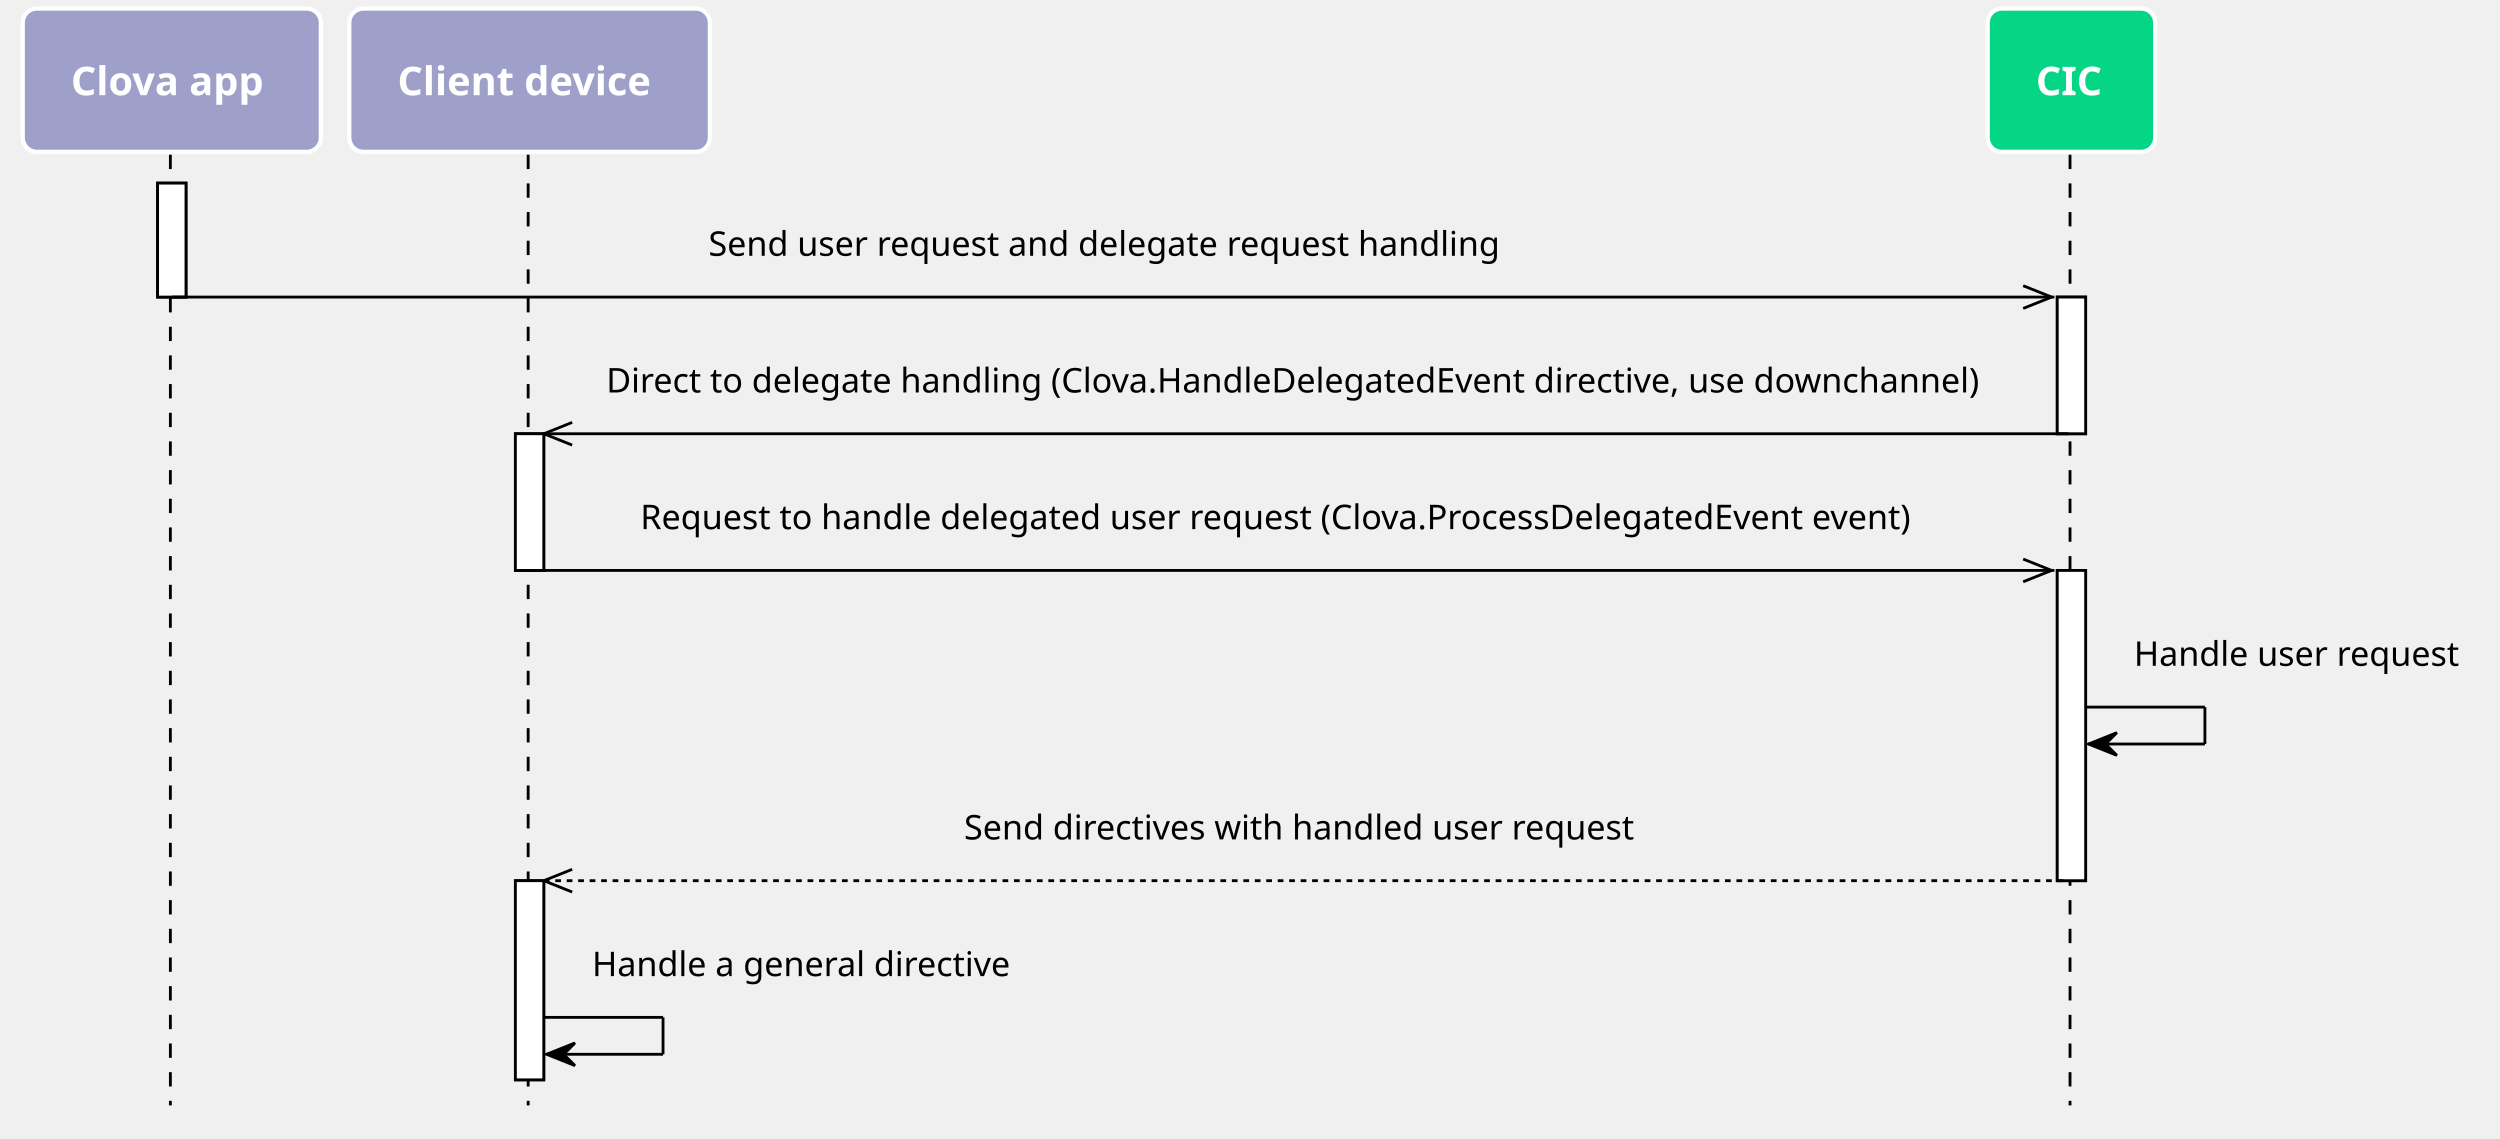
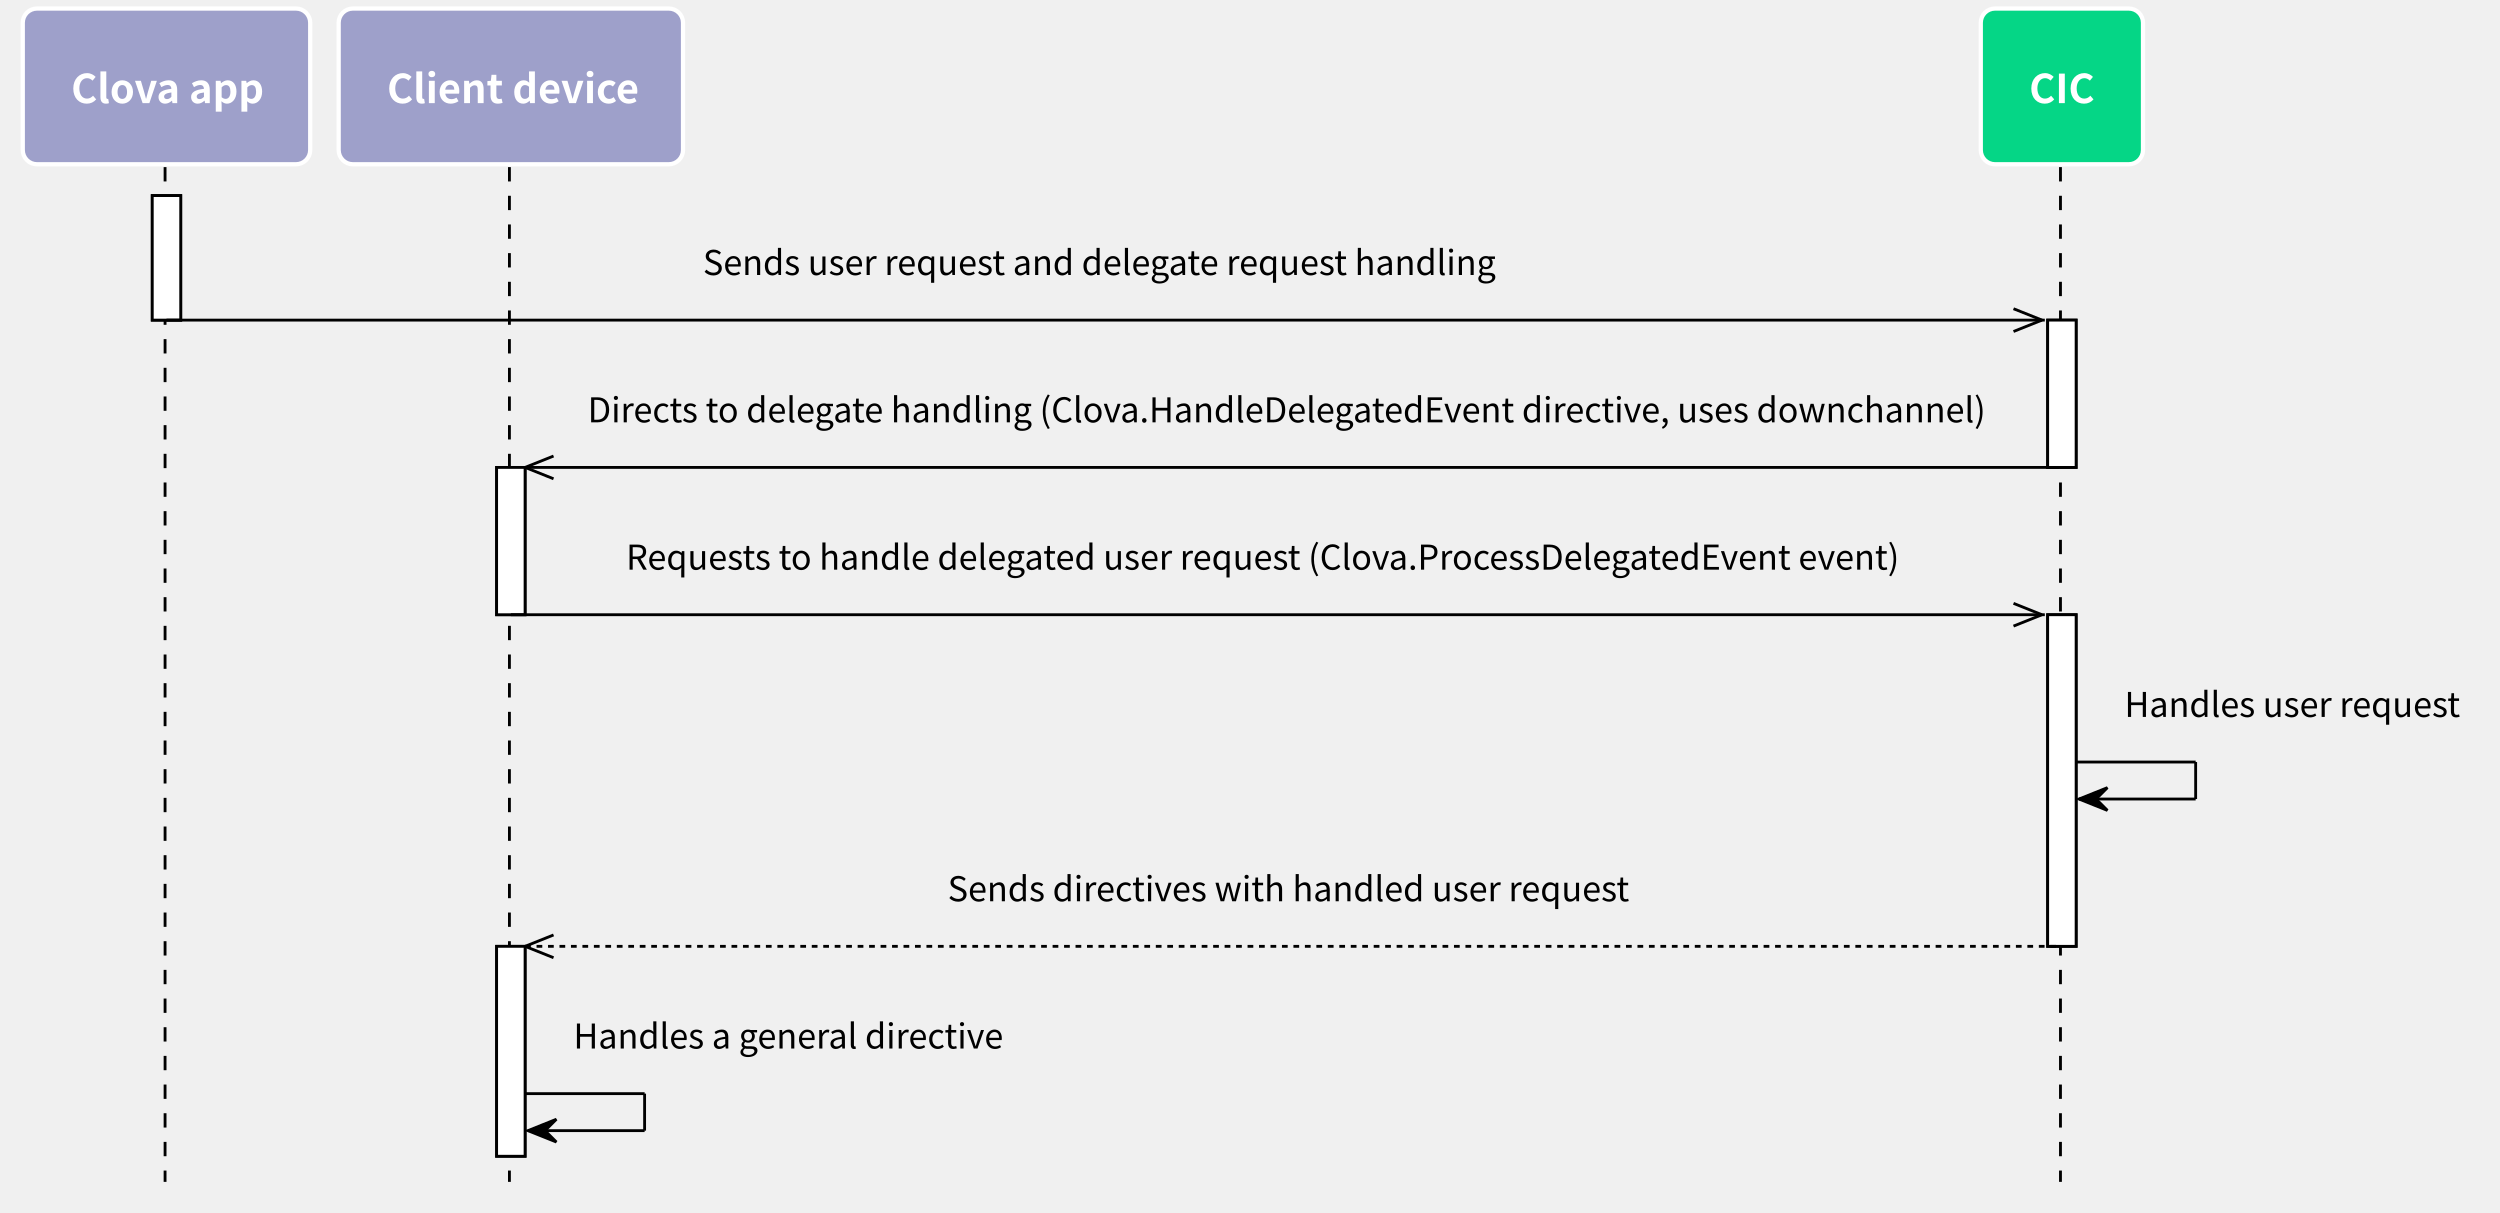
- <svg xmlns="http://www.w3.org/2000/svg" contentScriptType="application/ecmascript" contentStyleType="text/css" height="397.164px" preserveAspectRatio="none" style="width:872px;height:397px;" version="1.1" viewBox="0 0 872 397" width="872.572px" zoomAndPan="magnify">
+ <svg xmlns="http://www.w3.org/2000/svg" contentScriptType="application/ecmascript" contentStyleType="text/css" height="423.869px" preserveAspectRatio="none" style="width:872px;height:423px;" version="1.1" viewBox="0 0 872 423" width="872.555px" zoomAndPan="magnify">
  <defs />
  <g>
-     <rect fill="#FFFFFF" height="39.749" style="stroke: #000000; stroke-width: 0.99;" width="9.904" x="54.969" y="63.871" />
-     <rect fill="#FFFFFF" height="47.672" style="stroke: #000000; stroke-width: 0.99;" width="9.904" x="179.764" y="151.293" />
-     <rect fill="#FFFFFF" height="69.462" style="stroke: #000000; stroke-width: 0.99;" width="9.904" x="179.764" y="307.185" />
-     <rect fill="#FFFFFF" height="47.672" style="stroke: #000000; stroke-width: 0.99;" width="9.904" x="717.569" y="103.62" />
-     <rect fill="#FFFFFF" height="108.22" style="stroke: #000000; stroke-width: 0.99;" width="9.904" x="717.569" y="198.965" />
-     <line style="stroke: #000000; stroke-width: 0.99; stroke-dasharray: 5.0,5.0;" x1="59.426" x2="59.426" y1="53.967" y2="385.561" />
-     <line style="stroke: #000000; stroke-width: 0.99; stroke-dasharray: 5.0,5.0;" x1="184.221" x2="184.221" y1="53.967" y2="385.561" />
-     <line style="stroke: #000000; stroke-width: 0.99; stroke-dasharray: 5.0,5.0;" x1="722.026" x2="722.026" y1="53.967" y2="385.561" />
-     <rect fill="#9EA0CA" height="50.005" rx="4.952" ry="4.952" style="stroke: #FFFFFF; stroke-width: 1.486;" width="103.996" x="7.923" y="2.971" />
-     <text fill="#FFFFFF" font-family="sans-serif" font-size="13.866" font-weight="bold" lengthAdjust="spacingAndGlyphs" textLength="70.321" x="24.761" y="33.214">Clova app</text>
-     <rect fill="#9EA0CA" height="50.005" rx="4.952" ry="4.952" style="stroke: #FFFFFF; stroke-width: 1.486;" width="125.785" x="121.823" y="2.971" />
-     <text fill="#FFFFFF" font-family="sans-serif" font-size="13.866" font-weight="bold" lengthAdjust="spacingAndGlyphs" textLength="92.11" x="138.661" y="33.214">Client device</text>
-     <rect fill="#05D686" height="50.005" rx="4.952" ry="4.952" style="stroke: #FFFFFF; stroke-width: 1.486;" width="58.436" x="693.303" y="2.971" />
-     <text fill="#FFFFFF" font-family="sans-serif" font-size="13.866" font-weight="bold" lengthAdjust="spacingAndGlyphs" textLength="24.761" x="710.141" y="33.214">CIC</text>
-     <rect fill="#FFFFFF" height="39.749" style="stroke: #000000; stroke-width: 0.99;" width="9.904" x="54.969" y="63.871" />
-     <rect fill="#FFFFFF" height="47.672" style="stroke: #000000; stroke-width: 0.99;" width="9.904" x="179.764" y="151.293" />
-     <rect fill="#FFFFFF" height="69.462" style="stroke: #000000; stroke-width: 0.99;" width="9.904" x="179.764" y="307.185" />
-     <rect fill="#FFFFFF" height="47.672" style="stroke: #000000; stroke-width: 0.99;" width="9.904" x="717.569" y="103.62" />
-     <rect fill="#FFFFFF" height="108.22" style="stroke: #000000; stroke-width: 0.99;" width="9.904" x="717.569" y="198.965" />
-     <line style="stroke: #000000; stroke-width: 0.99;" x1="715.588" x2="705.684" y1="103.62" y2="99.659" />
-     <line style="stroke: #000000; stroke-width: 0.99;" x1="715.588" x2="705.684" y1="103.62" y2="107.582" />
-     <line style="stroke: #000000; stroke-width: 0.99;" x1="59.921" x2="716.578" y1="103.62" y2="103.62" />
-     <text fill="#000000" font-family="sans-serif" font-size="11.885" lengthAdjust="spacingAndGlyphs" textLength="283.264" x="247.113" y="89.228">Send user request and delegate request handling</text>
-     <line style="stroke: #000000; stroke-width: 0.99;" x1="189.668" x2="199.572" y1="151.293" y2="147.331" />
-     <line style="stroke: #000000; stroke-width: 0.99;" x1="189.668" x2="199.572" y1="151.293" y2="155.254" />
-     <line style="stroke: #000000; stroke-width: 0.99;" x1="189.668" x2="721.531" y1="151.293" y2="151.293" />
-     <text fill="#000000" font-family="sans-serif" font-size="11.885" lengthAdjust="spacingAndGlyphs" textLength="489.274" x="211.458" y="136.9">Direct to delegate handling (Clova.HandleDelegatedEvent directive, use downchannel)</text>
-     <line style="stroke: #000000; stroke-width: 0.99;" x1="715.588" x2="705.684" y1="198.965" y2="195.003" />
-     <line style="stroke: #000000; stroke-width: 0.99;" x1="715.588" x2="705.684" y1="198.965" y2="202.927" />
-     <line style="stroke: #000000; stroke-width: 0.99;" x1="184.716" x2="716.578" y1="198.965" y2="198.965" />
-     <text fill="#000000" font-family="sans-serif" font-size="11.885" lengthAdjust="spacingAndGlyphs" textLength="455.599" x="223.343" y="184.573">Request to handle delegated user request (Clova.ProcessDelegatedEvent event)</text>
-     <line style="stroke: #000000; stroke-width: 0.99;" x1="727.473" x2="769.072" y1="246.637" y2="246.637" />
-     <line style="stroke: #000000; stroke-width: 0.99;" x1="769.072" x2="769.072" y1="246.637" y2="259.513" />
-     <line style="stroke: #000000; stroke-width: 0.99;" x1="728.464" x2="769.072" y1="259.513" y2="259.513" />
-     <polygon fill="#000000" points="738.368,255.551,728.464,259.513,738.368,263.475,734.406,259.513" style="stroke: #000000; stroke-width: 0.99;" />
-     <text fill="#000000" font-family="sans-serif" font-size="11.885" lengthAdjust="spacingAndGlyphs" textLength="116.871" x="744.311" y="232.245">Handle user request</text>
-     <line style="stroke: #000000; stroke-width: 0.99;" x1="189.668" x2="199.572" y1="307.185" y2="303.224" />
-     <line style="stroke: #000000; stroke-width: 0.99;" x1="189.668" x2="199.572" y1="307.185" y2="311.147" />
-     <line style="stroke: #000000; stroke-width: 0.99; stroke-dasharray: 2.0,2.0;" x1="189.668" x2="721.531" y1="307.185" y2="307.185" />
-     <text fill="#000000" font-family="sans-serif" font-size="11.885" lengthAdjust="spacingAndGlyphs" textLength="239.685" x="336.252" y="292.793">Send directives with handled user request</text>
-     <line style="stroke: #000000; stroke-width: 0.99;" x1="189.668" x2="231.266" y1="354.858" y2="354.858" />
-     <line style="stroke: #000000; stroke-width: 0.99;" x1="231.266" x2="231.266" y1="354.858" y2="367.733" />
-     <line style="stroke: #000000; stroke-width: 0.99;" x1="190.658" x2="231.266" y1="367.733" y2="367.733" />
-     <polygon fill="#000000" points="200.563,363.772,190.658,367.733,200.563,371.695,196.601,367.733" style="stroke: #000000; stroke-width: 0.99;" />
-     <text fill="#000000" font-family="sans-serif" font-size="11.885" lengthAdjust="spacingAndGlyphs" textLength="150.546" x="206.505" y="340.465">Handle a general directive</text>
+     <rect fill="#FFFFFF" height="43.439" style="stroke: #000000; stroke-width: 0.993;" width="9.927" x="53.108" y="68.216" />
+     <rect fill="#FFFFFF" height="51.38" style="stroke: #000000; stroke-width: 0.993;" width="9.927" x="173.22" y="163.036" />
+     <rect fill="#FFFFFF" height="73.219" style="stroke: #000000; stroke-width: 0.993;" width="9.927" x="173.22" y="330.082" />
+     <rect fill="#FFFFFF" height="51.38" style="stroke: #000000; stroke-width: 0.993;" width="9.927" x="714.225" y="111.655" />
+     <rect fill="#FFFFFF" height="115.666" style="stroke: #000000; stroke-width: 0.993;" width="9.927" x="714.225" y="214.416" />
+     <line style="stroke: #000000; stroke-width: 0.993; stroke-dasharray: 5.0,5.0;" x1="57.575" x2="57.575" y1="58.289" y2="412.235" />
+     <line style="stroke: #000000; stroke-width: 0.993; stroke-dasharray: 5.0,5.0;" x1="177.688" x2="177.688" y1="58.289" y2="412.235" />
+     <line style="stroke: #000000; stroke-width: 0.993; stroke-dasharray: 5.0,5.0;" x1="718.692" x2="718.692" y1="58.289" y2="412.235" />
+     <rect fill="#9EA0CA" height="54.319" rx="4.963" ry="4.963" style="stroke: #FFFFFF; stroke-width: 1.489;" width="100.259" x="7.941" y="2.978" />
+     <text fill="#FFFFFF" font-family="Noto Sans CJK KR" font-size="13.897" font-weight="bold" lengthAdjust="spacingAndGlyphs" textLength="66.509" x="24.817" y="35.974">Clova app</text>
+     <rect fill="#9EA0CA" height="54.319" rx="4.963" ry="4.963" style="stroke: #FFFFFF; stroke-width: 1.489;" width="120.113" x="118.127" y="2.978" />
+     <text fill="#FFFFFF" font-family="Noto Sans CJK KR" font-size="13.897" font-weight="bold" lengthAdjust="spacingAndGlyphs" textLength="86.362" x="135.003" y="35.974">Client device</text>
+     <rect fill="#05D686" height="54.319" rx="4.963" ry="4.963" style="stroke: #FFFFFF; stroke-width: 1.489;" width="56.582" x="690.897" y="2.978" />
+     <text fill="#FFFFFF" font-family="Noto Sans CJK KR" font-size="13.897" font-weight="bold" lengthAdjust="spacingAndGlyphs" textLength="22.831" x="707.772" y="35.974">CIC</text>
+     <rect fill="#FFFFFF" height="43.439" style="stroke: #000000; stroke-width: 0.993;" width="9.927" x="53.108" y="68.216" />
+     <rect fill="#FFFFFF" height="51.38" style="stroke: #000000; stroke-width: 0.993;" width="9.927" x="173.22" y="163.036" />
+     <rect fill="#FFFFFF" height="73.219" style="stroke: #000000; stroke-width: 0.993;" width="9.927" x="173.22" y="330.082" />
+     <rect fill="#FFFFFF" height="51.38" style="stroke: #000000; stroke-width: 0.993;" width="9.927" x="714.225" y="111.655" />
+     <rect fill="#FFFFFF" height="115.666" style="stroke: #000000; stroke-width: 0.993;" width="9.927" x="714.225" y="214.416" />
+     <line style="stroke: #000000; stroke-width: 0.993;" x1="712.239" x2="702.312" y1="111.655" y2="107.685" />
+     <line style="stroke: #000000; stroke-width: 0.993;" x1="712.239" x2="702.312" y1="111.655" y2="115.626" />
+     <line style="stroke: #000000; stroke-width: 0.993;" x1="58.071" x2="713.232" y1="111.655" y2="111.655" />
+     <text fill="#000000" font-family="Noto Sans CJK KR" font-size="11.912" lengthAdjust="spacingAndGlyphs" textLength="281.918" x="245.189" y="95.931">Sends user request and delegate request handling</text>
+     <line style="stroke: #000000; stroke-width: 0.993;" x1="183.147" x2="193.074" y1="163.036" y2="159.065" />
+     <line style="stroke: #000000; stroke-width: 0.993;" x1="183.147" x2="193.074" y1="163.036" y2="167.006" />
+     <line style="stroke: #000000; stroke-width: 0.993;" x1="183.147" x2="718.195" y1="163.036" y2="163.036" />
+     <text fill="#000000" font-family="Noto Sans CJK KR" font-size="11.912" lengthAdjust="spacingAndGlyphs" textLength="492.363" x="204.986" y="147.312">Directs to delegate handling (Clova.HandleDelegatedEvent directive, uses downchannel)</text>
+     <line style="stroke: #000000; stroke-width: 0.993;" x1="712.239" x2="702.312" y1="214.416" y2="210.446" />
+     <line style="stroke: #000000; stroke-width: 0.993;" x1="712.239" x2="702.312" y1="214.416" y2="218.387" />
+     <line style="stroke: #000000; stroke-width: 0.993;" x1="178.184" x2="713.232" y1="214.416" y2="214.416" />
+     <text fill="#000000" font-family="Noto Sans CJK KR" font-size="11.912" lengthAdjust="spacingAndGlyphs" textLength="455.635" x="218.387" y="198.692">Requests to handle delegated user request (Clova.ProcessDelegatedEvent event)</text>
+     <line style="stroke: #000000; stroke-width: 0.993;" x1="724.151" x2="765.843" y1="265.797" y2="265.797" />
+     <line style="stroke: #000000; stroke-width: 0.993;" x1="765.843" x2="765.843" y1="265.797" y2="278.701" />
+     <line style="stroke: #000000; stroke-width: 0.993;" x1="725.144" x2="765.843" y1="278.701" y2="278.701" />
+     <polygon fill="#000000" points="735.071,274.731,725.144,278.701,735.071,282.672,731.1,278.701" style="stroke: #000000; stroke-width: 0.993;" />
+     <text fill="#000000" font-family="Noto Sans CJK KR" font-size="11.912" lengthAdjust="spacingAndGlyphs" textLength="120.113" x="741.027" y="250.073">Handles user request</text>
+     <line style="stroke: #000000; stroke-width: 0.993;" x1="183.147" x2="193.074" y1="330.082" y2="326.111" />
+     <line style="stroke: #000000; stroke-width: 0.993;" x1="183.147" x2="193.074" y1="330.082" y2="334.053" />
+     <line style="stroke: #000000; stroke-width: 0.993; stroke-dasharray: 2.0,2.0;" x1="183.147" x2="718.195" y1="330.082" y2="330.082" />
+     <text fill="#000000" font-family="Noto Sans CJK KR" font-size="11.912" lengthAdjust="spacingAndGlyphs" textLength="241.218" x="330.558" y="314.358">Sends directives with handled user request</text>
+     <line style="stroke: #000000; stroke-width: 0.993;" x1="183.147" x2="224.839" y1="381.462" y2="381.462" />
+     <line style="stroke: #000000; stroke-width: 0.993;" x1="224.839" x2="224.839" y1="381.462" y2="394.367" />
+     <line style="stroke: #000000; stroke-width: 0.993;" x1="184.14" x2="224.839" y1="394.367" y2="394.367" />
+     <polygon fill="#000000" points="194.067,390.396,184.14,394.367,194.067,398.338,190.096,394.367" style="stroke: #000000; stroke-width: 0.993;" />
+     <text fill="#000000" font-family="Noto Sans CJK KR" font-size="11.912" lengthAdjust="spacingAndGlyphs" textLength="152.871" x="200.023" y="365.738">Handles a general directive</text>
  </g>
</svg>
